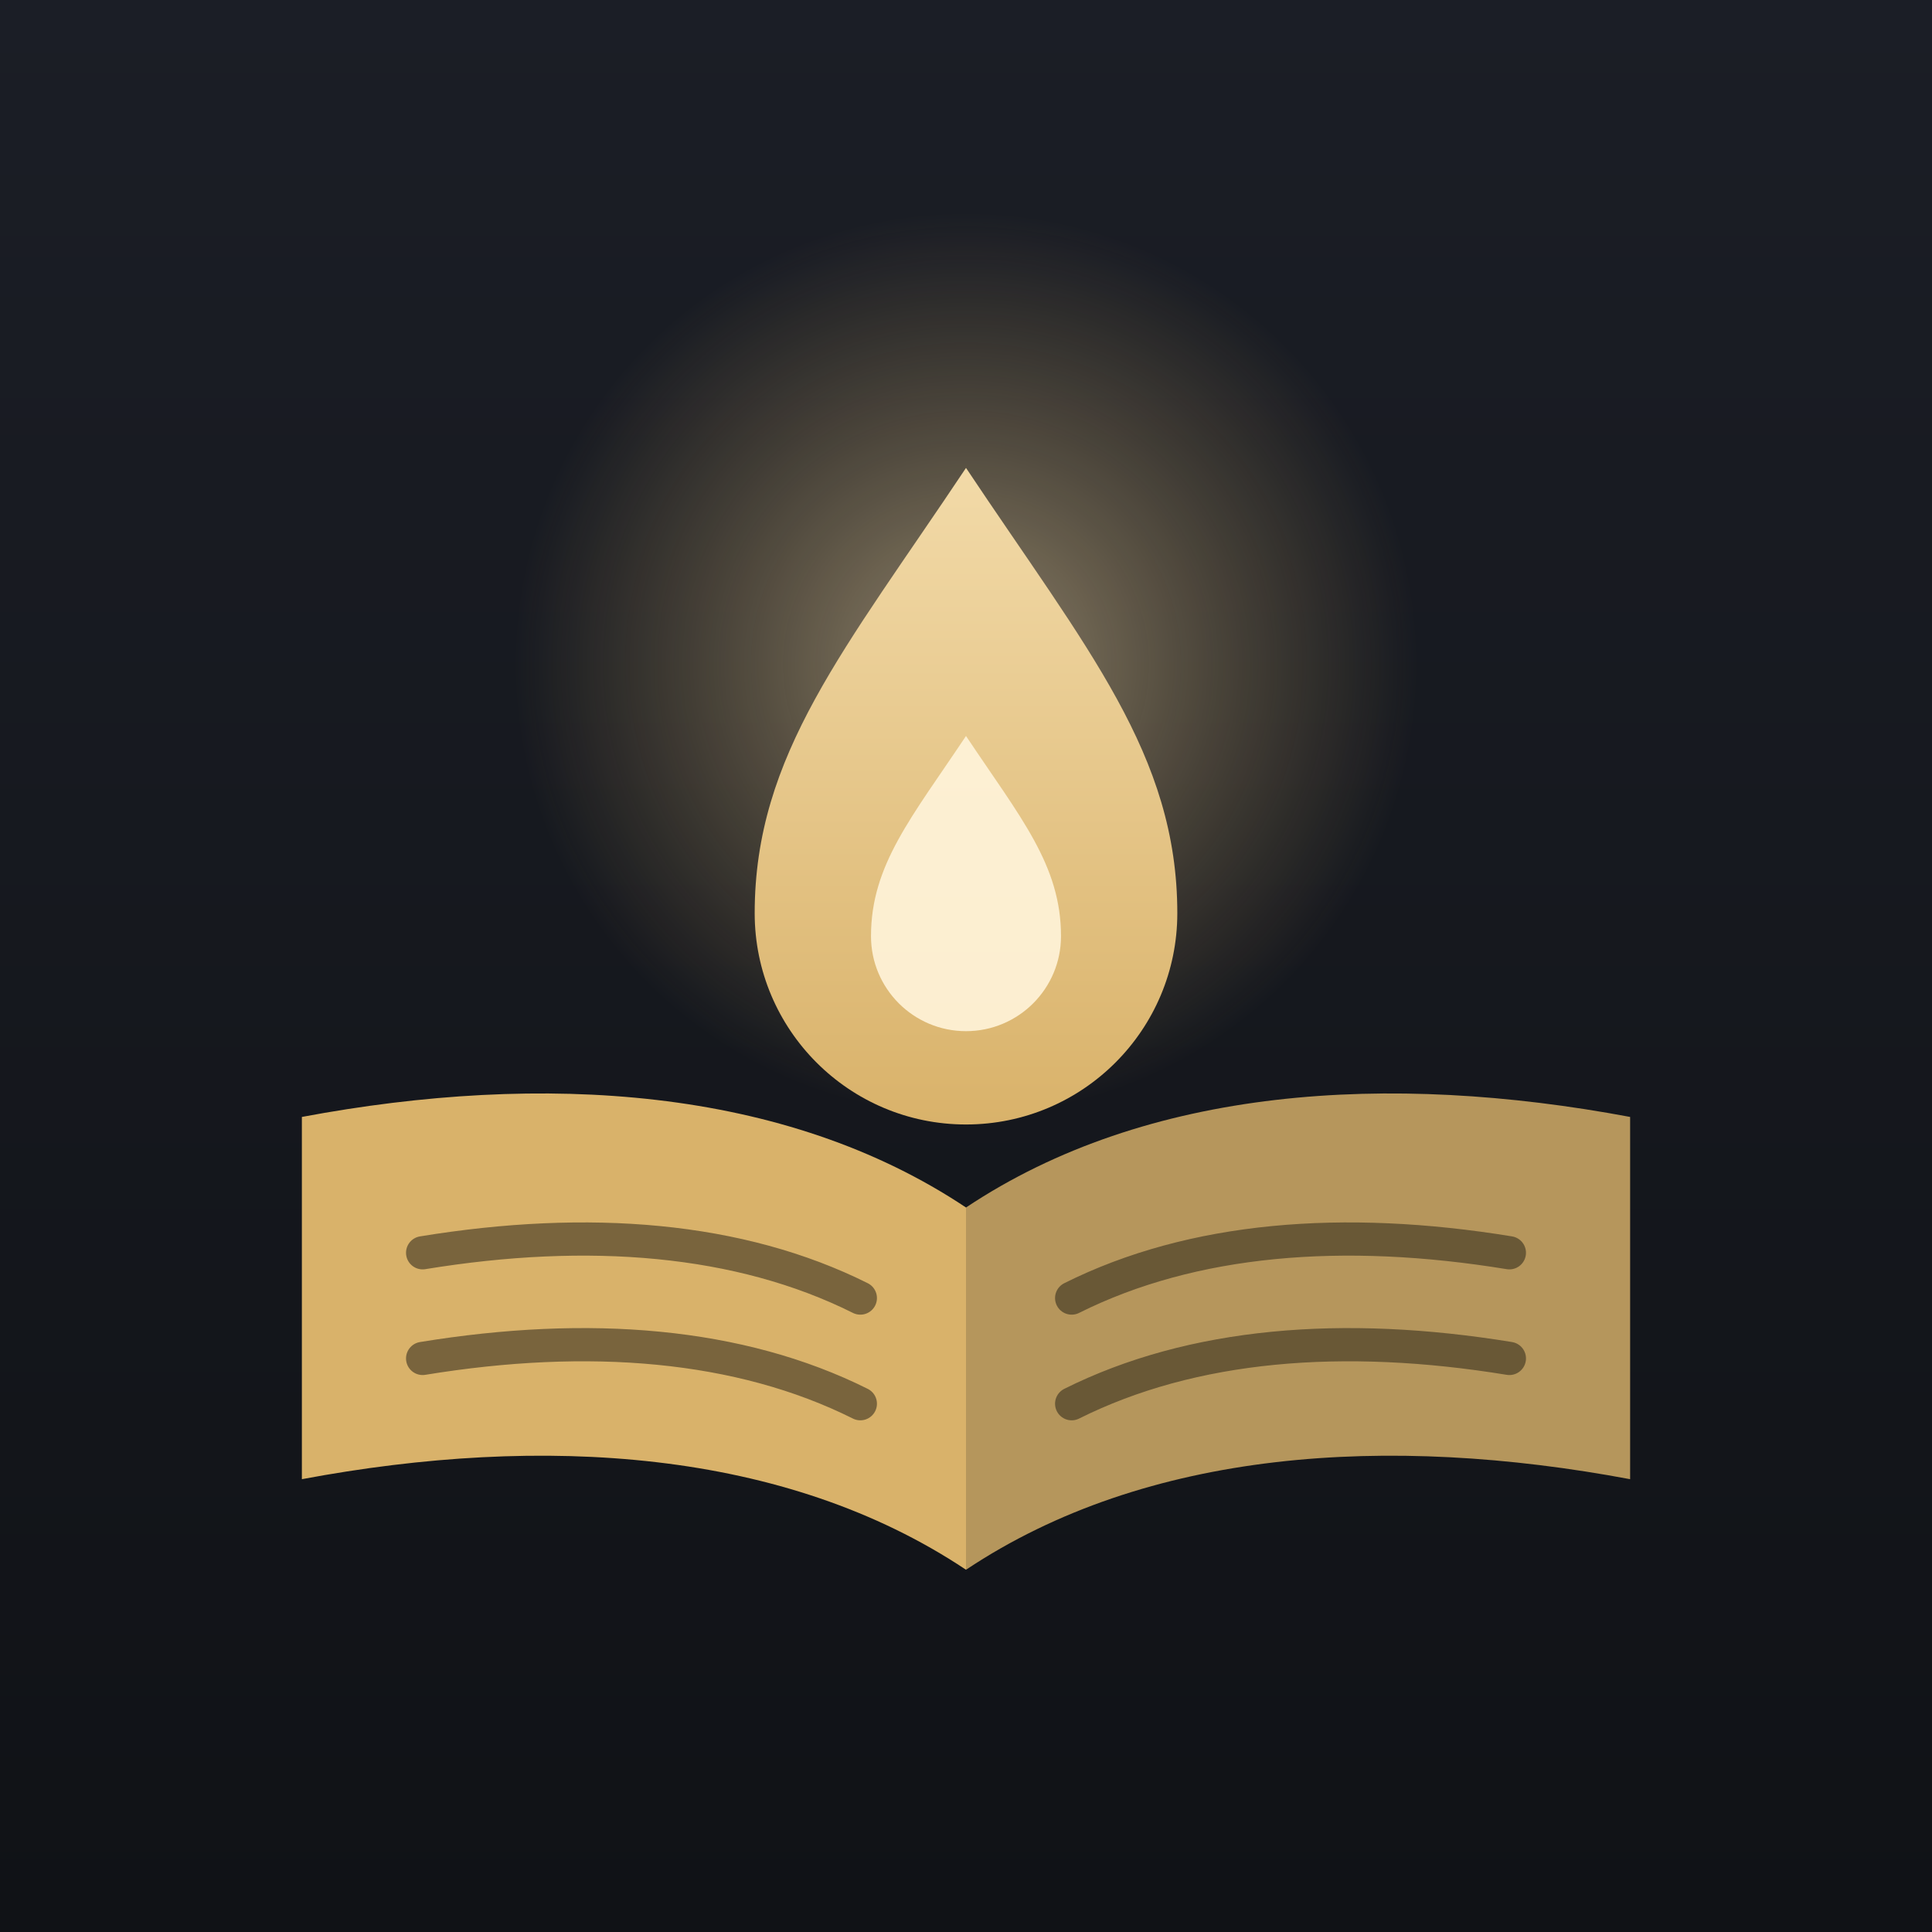
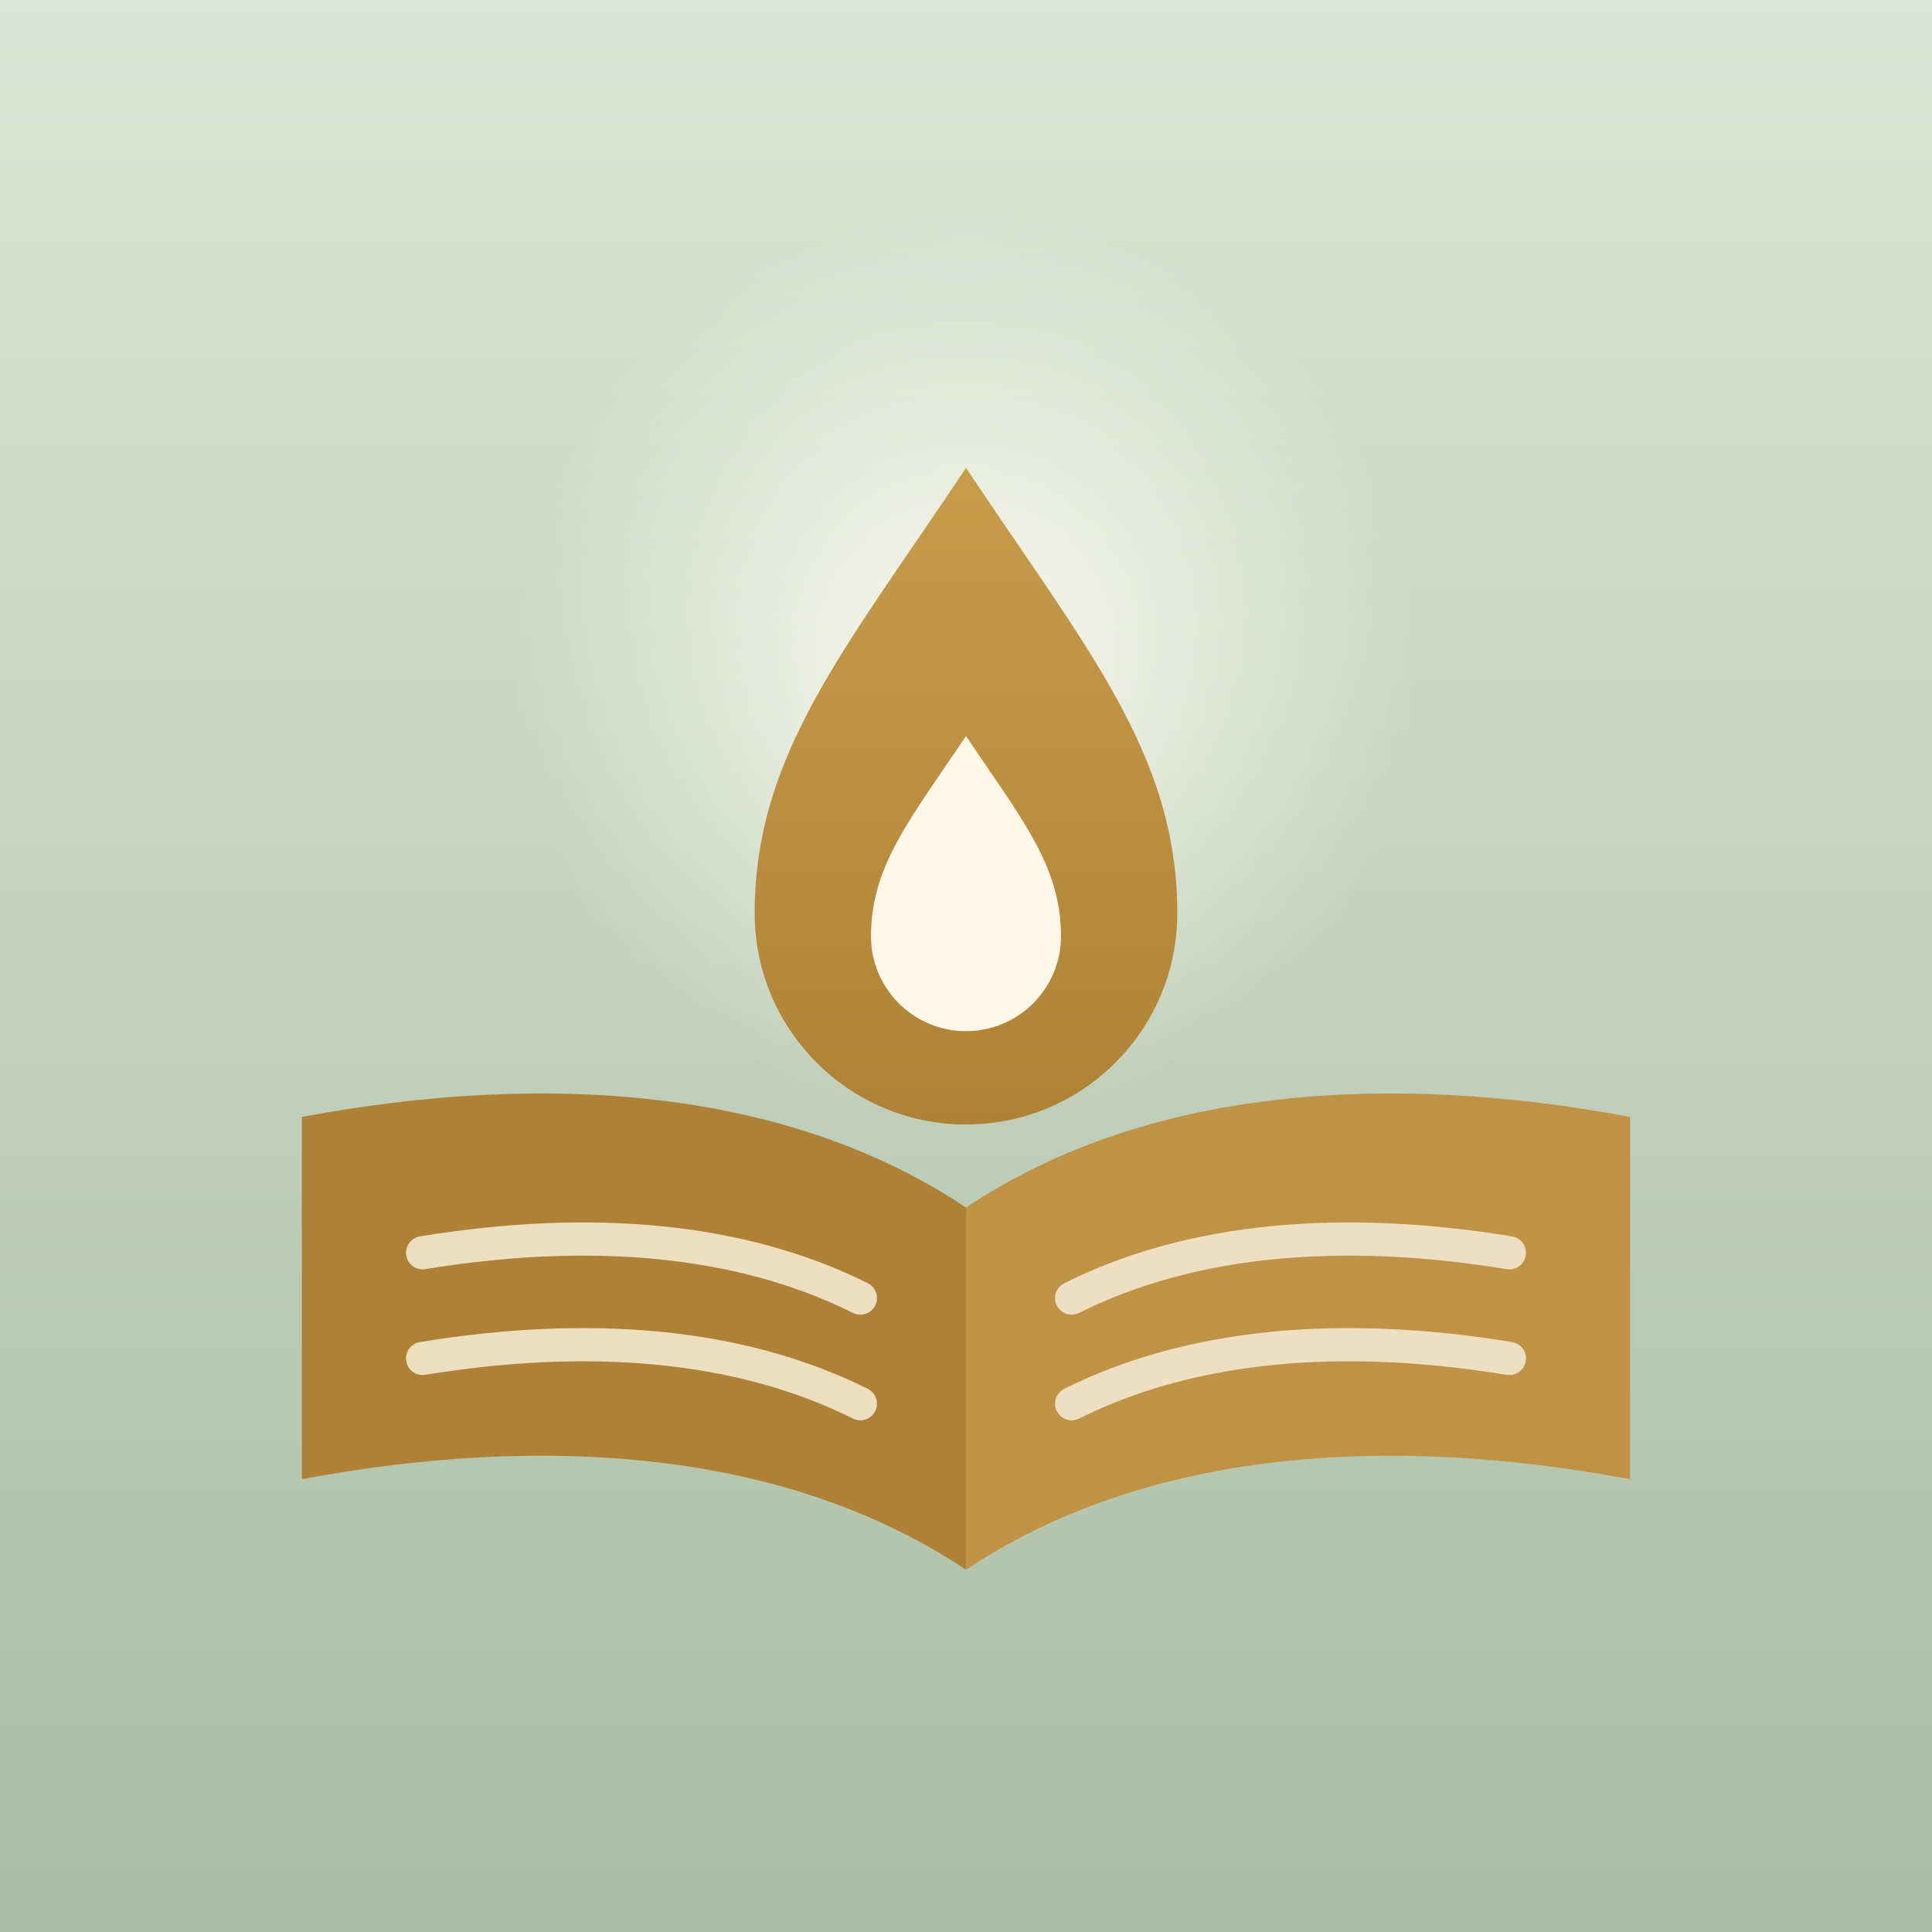
<svg xmlns="http://www.w3.org/2000/svg" viewBox="0 0 64 64">
  <defs>
    <radialGradient id="g" cx="50%" cy="50%" r="50%">
-       <stop offset="0" stop-color="#F2DAA8" stop-opacity=".55" />
-       <stop offset="1" stop-color="#D9B26A" stop-opacity="0" />
+       <stop offset="0" stop-color="#FFFDF2" stop-opacity=".9" />
+       <stop offset="1" stop-color="#FFFDF2" stop-opacity="0" />
    </radialGradient>
    <linearGradient id="f" x1="0" y1="0" x2="0" y2="1">
-       <stop offset="0" stop-color="#F2DAA8" />
-       <stop offset="1" stop-color="#D9B26A" />
+       <stop offset="0" stop-color="#C99C4C" />
+       <stop offset="1" stop-color="#AE8136" />
    </linearGradient>
    <linearGradient id="n" x1="0" y1="0" x2="0" y2="1">
-       <stop offset="0" stop-color="#1B1E26" />
-       <stop offset="1" stop-color="#101216" />
+       <stop offset="0" stop-color="#DCE6D6" />
+       <stop offset="1" stop-color="#A9BDA3" />
    </linearGradient>
  </defs>
  <rect width="64" height="64" fill="url(#n)" />
  <circle cx="32" cy="22" r="15" fill="url(#g)" />
-   <path d="M32 40C26 36 18 35.5 10 37V49C18 47.5 26 48 32 52Z" fill="#D9B26A" />
-   <path d="M32 40C38 36 46 35.5 54 37V49C46 47.5 38 48 32 52Z" fill="#D9B26A" opacity=".82" />
-   <path d="M14 41.5C19.5 40.6 24.5 41 28.5 43M14 45C19.5 44.1 24.5 44.5 28.5 46.5M50 41.5C44.5 40.6 39.5 41 35.5 43M50 45C44.5 44.1 39.5 44.5 35.5 46.5" stroke="#2A2418" stroke-width="1.1" stroke-linecap="round" fill="none" opacity=".55" />
+   <path d="M32 40C26 36 18 35.5 10 37V49C18 47.5 26 48 32 52Z" fill="#AE8136" />
+   <path d="M32 40C38 36 46 35.5 54 37V49C46 47.5 38 48 32 52Z" fill="#BF9245" />
+   <path d="M14 41.5C19.5 40.6 24.5 41 28.5 43M14 45C19.5 44.1 24.5 44.5 28.5 46.5M50 41.5C44.5 40.6 39.5 41 35.5 43M50 45C44.5 44.1 39.5 44.5 35.5 46.5" stroke="#F4E8CF" stroke-width="1.1" stroke-linecap="round" fill="none" opacity=".9" />
  <path transform="translate(32 28) scale(1.25)" d="M0-10C-3.2-5.2-5.6-2.4-5.6 1.8A5.6 5.6 0 0 0 5.6 1.8C5.6-2.4 3.2-5.2 0-10Z" fill="url(#f)" />
-   <path transform="translate(32 30.0) scale(0.562)" d="M0-10C-3.2-5.2-5.6-2.4-5.6 1.8A5.6 5.6 0 0 0 5.6 1.8C5.6-2.4 3.2-5.2 0-10Z" fill="#FFF4DA" opacity=".9" />
+   <path transform="translate(32 30.0) scale(0.562)" d="M0-10C-3.2-5.2-5.6-2.4-5.6 1.8A5.6 5.6 0 0 0 5.6 1.8C5.6-2.4 3.2-5.2 0-10Z" fill="#FFF8E8" />
</svg>
